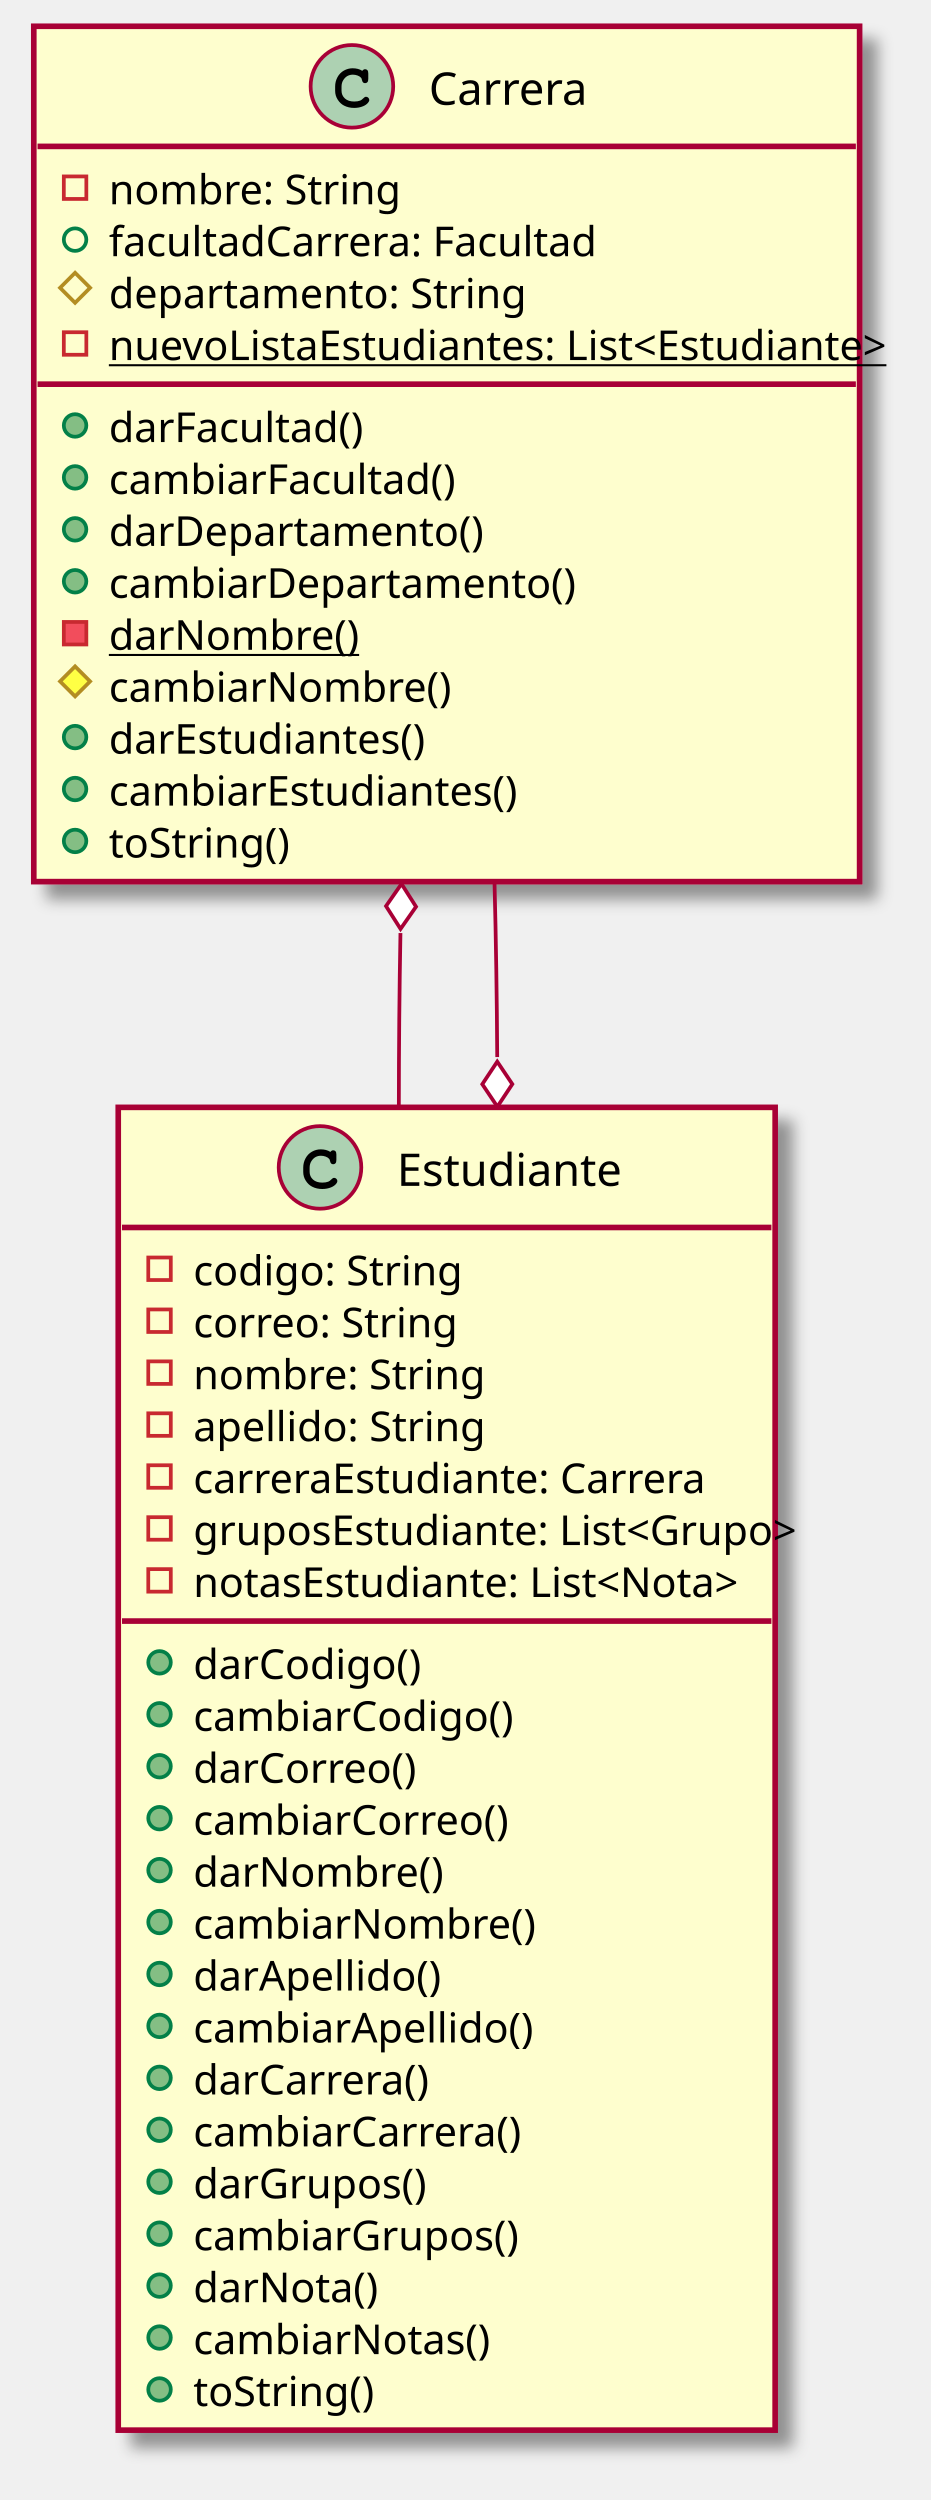
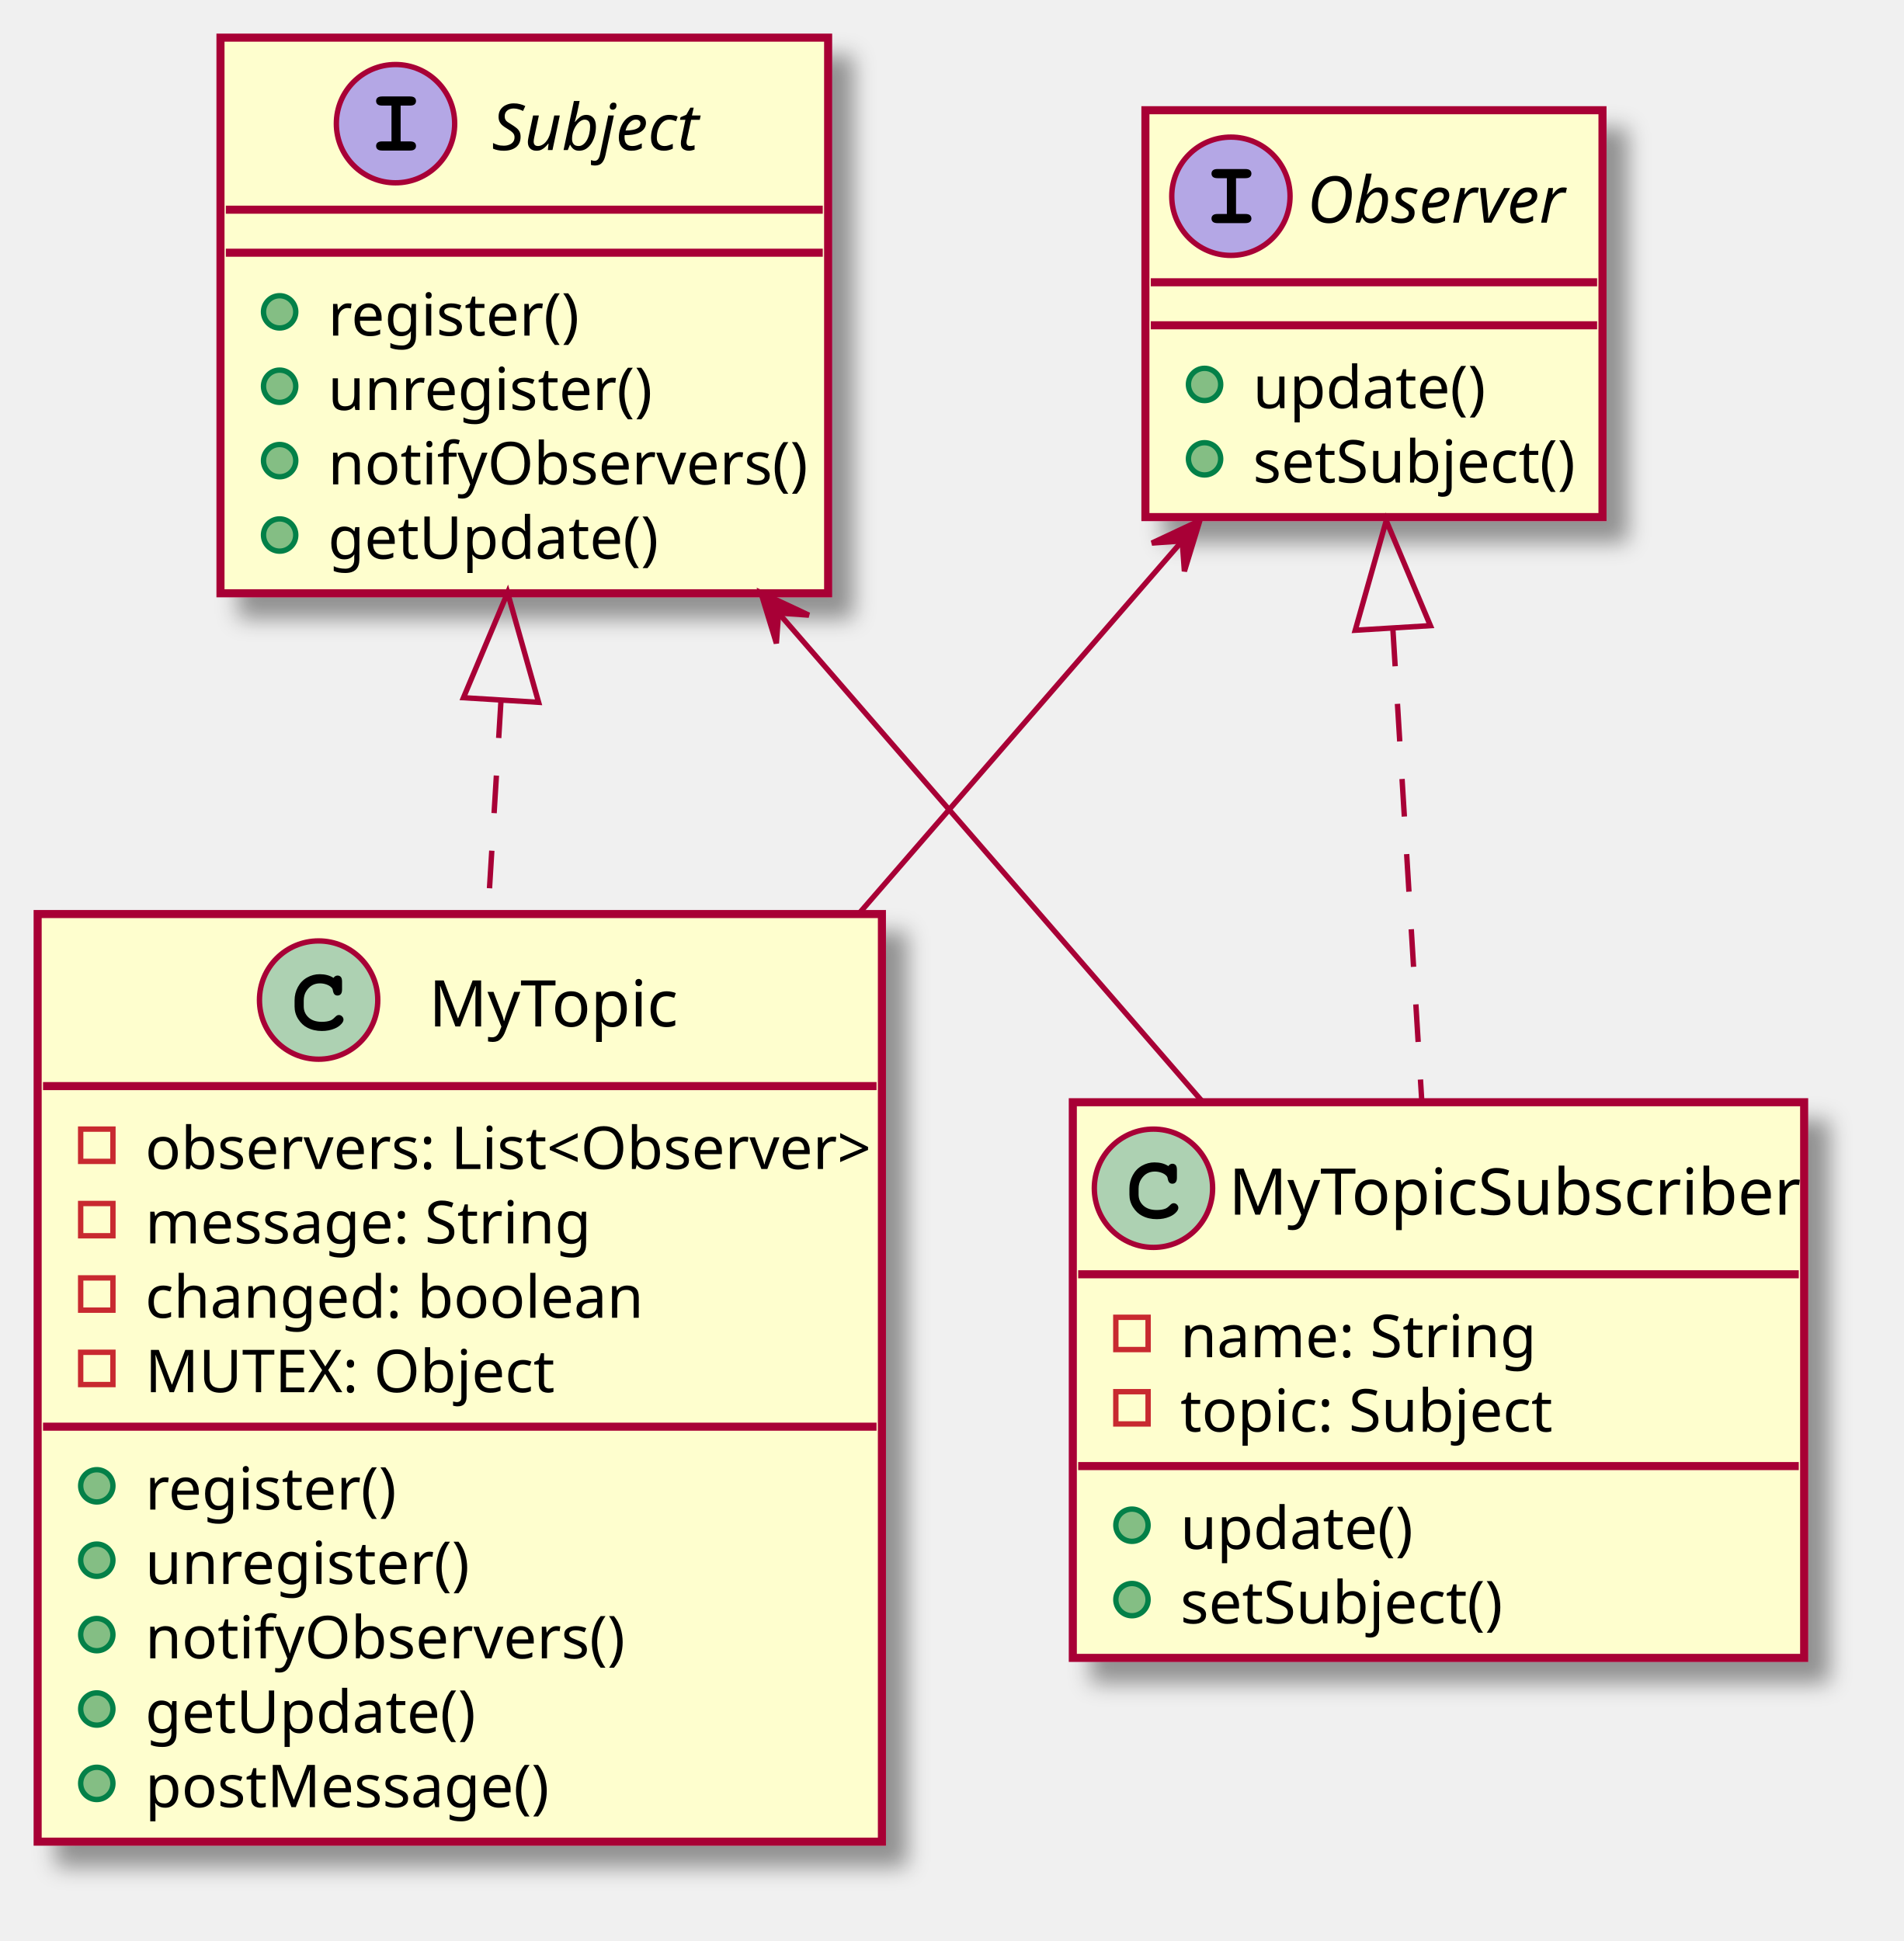
- <svg xmlns="http://www.w3.org/2000/svg" contentScriptType="application/ecmascript" contentStyleType="text/css" height="666px" preserveAspectRatio="none" style="width:248px;height:666px;" version="1.1" viewBox="0 0 248 666" width="248px" zoomAndPan="magnify">
+ <svg xmlns="http://www.w3.org/2000/svg" contentScriptType="application/ecmascript" contentStyleType="text/css" height="361px" preserveAspectRatio="none" style="width:354px;height:361px;" version="1.1" viewBox="0 0 354 361" width="354px" zoomAndPan="magnify">
  <defs>
-     <filter height="300%" id="ff8q1uyxe9fb0" width="300%" x="-1" y="-1">
+     <filter height="300%" id="f1g4t0ixekvu0d" width="300%" x="-1" y="-1">
      <feGaussianBlur result="blurOut" stdDeviation="2.0" />
      <feColorMatrix in="blurOut" result="blurOut2" type="matrix" values="0 0 0 0 0 0 0 0 0 0 0 0 0 0 0 0 0 0 .4 0" />
      <feOffset dx="4.0" dy="4.0" in="blurOut2" result="blurOut3" />
      <feBlend in="SourceGraphic" in2="blurOut3" mode="normal" />
    </filter>
  </defs>
  <g>
-     <rect fill="#FEFECE" filter="url(#ff8q1uyxe9fb0)" height="227.867" id="Carrera" style="stroke: #A80036; stroke-width: 1.5;" width="220" x="9" y="7" />
-     <ellipse cx="93.75" cy="23" fill="#ADD1B2" rx="11" ry="11" style="stroke: #A80036; stroke-width: 1.0;" />
-     <path d="M96.516,18.875 Q96.672,18.656 96.859,18.547 Q97.047,18.438 97.266,18.438 Q97.641,18.438 97.875,18.695 Q98.109,18.953 98.109,19.562 L98.109,21.016 Q98.109,21.625 97.875,21.891 Q97.641,22.156 97.266,22.156 Q96.922,22.156 96.719,21.953 Q96.516,21.766 96.406,21.25 Q96.359,20.891 96.172,20.703 Q95.844,20.328 95.234,20.109 Q94.625,19.891 94,19.891 Q93.234,19.891 92.602,20.219 Q91.969,20.547 91.477,21.297 Q90.984,22.047 90.984,23.078 L90.984,24.172 Q90.984,25.406 91.875,26.227 Q92.766,27.047 94.359,27.047 Q95.297,27.047 95.953,26.797 Q96.344,26.641 96.766,26.203 Q97.031,25.938 97.18,25.859 Q97.328,25.781 97.531,25.781 Q97.859,25.781 98.117,26.039 Q98.375,26.297 98.375,26.641 Q98.375,26.984 98.031,27.391 Q97.531,27.969 96.734,28.297 Q95.656,28.75 94.359,28.75 Q92.844,28.75 91.641,28.125 Q90.656,27.625 89.969,26.555 Q89.281,25.484 89.281,24.203 L89.281,23.047 Q89.281,21.719 89.898,20.57 Q90.516,19.422 91.609,18.805 Q92.703,18.188 93.938,18.188 Q94.672,18.188 95.32,18.352 Q95.969,18.516 96.516,18.875 Z " />
-     <text fill="#000000" font-family="sans-serif" font-size="12" lengthAdjust="spacingAndGlyphs" textLength="42" x="114.25" y="27.91">Carrera</text>
-     <line style="stroke: #A80036; stroke-width: 1.5;" x1="10" x2="228" y1="39" y2="39" />
-     <rect fill="none" height="6" style="stroke: #C82930; stroke-width: 1.0;" width="6" x="17" y="47" />
-     <text fill="#000000" font-family="sans-serif" font-size="11" lengthAdjust="spacingAndGlyphs" textLength="70" x="29" y="54.419">nombre: String</text>
-     <ellipse cx="20" cy="63.836" fill="none" rx="3" ry="3" style="stroke: #038048; stroke-width: 1.0;" />
-     <text fill="#000000" font-family="sans-serif" font-size="11" lengthAdjust="spacingAndGlyphs" textLength="123" x="29" y="68.255">facultadCarrera: Facultad</text>
-     <polygon fill="none" points="20,72.672,24,76.672,20,80.672,16,76.672" style="stroke: #B38D22; stroke-width: 1.0;" />
-     <text fill="#000000" font-family="sans-serif" font-size="11" lengthAdjust="spacingAndGlyphs" textLength="100" x="29" y="82.091">departamento: String</text>
-     <rect fill="none" height="6" style="stroke: #C82930; stroke-width: 1.0;" width="6" x="17" y="88.508" />
-     <text fill="#000000" font-family="sans-serif" font-size="11" lengthAdjust="spacingAndGlyphs" text-decoration="underline" textLength="194" x="29" y="95.927">nuevoListaEstudiantes: List&lt;Estudiante&gt;</text>
-     <line style="stroke: #A80036; stroke-width: 1.5;" x1="10" x2="228" y1="102.344" y2="102.344" />
-     <ellipse cx="20" cy="113.344" fill="#84BE84" rx="3" ry="3" style="stroke: #038048; stroke-width: 1.0;" />
-     <text fill="#000000" font-family="sans-serif" font-size="11" lengthAdjust="spacingAndGlyphs" textLength="65" x="29" y="117.763">darFacultad()</text>
-     <ellipse cx="20" cy="127.18" fill="#84BE84" rx="3" ry="3" style="stroke: #038048; stroke-width: 1.0;" />
-     <text fill="#000000" font-family="sans-serif" font-size="11" lengthAdjust="spacingAndGlyphs" textLength="87" x="29" y="131.599">cambiarFacultad()</text>
-     <ellipse cx="20" cy="141.016" fill="#84BE84" rx="3" ry="3" style="stroke: #038048; stroke-width: 1.0;" />
-     <text fill="#000000" font-family="sans-serif" font-size="11" lengthAdjust="spacingAndGlyphs" textLength="91" x="29" y="145.435">darDepartamento()</text>
-     <ellipse cx="20" cy="154.852" fill="#84BE84" rx="3" ry="3" style="stroke: #038048; stroke-width: 1.0;" />
-     <text fill="#000000" font-family="sans-serif" font-size="11" lengthAdjust="spacingAndGlyphs" textLength="113" x="29" y="159.27">cambiarDepartamento()</text>
-     <rect fill="#F24D5C" height="6" style="stroke: #C82930; stroke-width: 1.0;" width="6" x="17" y="165.688" />
-     <text fill="#000000" font-family="sans-serif" font-size="11" lengthAdjust="spacingAndGlyphs" text-decoration="underline" textLength="61" x="29" y="173.106">darNombre()</text>
-     <polygon fill="#FFFF44" points="20,177.523,24,181.523,20,185.523,16,181.523" style="stroke: #B38D22; stroke-width: 1.0;" />
-     <text fill="#000000" font-family="sans-serif" font-size="11" lengthAdjust="spacingAndGlyphs" textLength="83" x="29" y="186.942">cambiarNombre()</text>
-     <ellipse cx="20" cy="196.359" fill="#84BE84" rx="3" ry="3" style="stroke: #038048; stroke-width: 1.0;" />
-     <text fill="#000000" font-family="sans-serif" font-size="11" lengthAdjust="spacingAndGlyphs" textLength="80" x="29" y="200.778">darEstudiantes()</text>
-     <ellipse cx="20" cy="210.195" fill="#84BE84" rx="3" ry="3" style="stroke: #038048; stroke-width: 1.0;" />
-     <text fill="#000000" font-family="sans-serif" font-size="11" lengthAdjust="spacingAndGlyphs" textLength="102" x="29" y="214.614">cambiarEstudiantes()</text>
-     <ellipse cx="20" cy="224.031" fill="#84BE84" rx="3" ry="3" style="stroke: #038048; stroke-width: 1.0;" />
-     <text fill="#000000" font-family="sans-serif" font-size="11" lengthAdjust="spacingAndGlyphs" textLength="45" x="29" y="228.45">toString()</text>
-     <rect fill="#FEFECE" filter="url(#ff8q1uyxe9fb0)" height="352.391" id="Estudiante" style="stroke: #A80036; stroke-width: 1.5;" width="175" x="31.5" y="295" />
-     <ellipse cx="85.25" cy="311" fill="#ADD1B2" rx="11" ry="11" style="stroke: #A80036; stroke-width: 1.0;" />
-     <path d="M88.016,306.875 Q88.172,306.656 88.359,306.547 Q88.547,306.438 88.766,306.438 Q89.141,306.438 89.375,306.695 Q89.609,306.953 89.609,307.562 L89.609,309.016 Q89.609,309.625 89.375,309.891 Q89.141,310.156 88.766,310.156 Q88.422,310.156 88.219,309.953 Q88.016,309.766 87.906,309.25 Q87.859,308.891 87.672,308.703 Q87.344,308.328 86.734,308.109 Q86.125,307.891 85.5,307.891 Q84.734,307.891 84.102,308.219 Q83.469,308.547 82.977,309.297 Q82.484,310.047 82.484,311.078 L82.484,312.172 Q82.484,313.406 83.375,314.227 Q84.266,315.047 85.859,315.047 Q86.797,315.047 87.453,314.797 Q87.844,314.641 88.266,314.203 Q88.531,313.938 88.68,313.859 Q88.828,313.781 89.031,313.781 Q89.359,313.781 89.617,314.039 Q89.875,314.297 89.875,314.641 Q89.875,314.984 89.531,315.391 Q89.031,315.969 88.234,316.297 Q87.156,316.75 85.859,316.75 Q84.344,316.75 83.141,316.125 Q82.156,315.625 81.469,314.555 Q80.781,313.484 80.781,312.203 L80.781,311.047 Q80.781,309.719 81.398,308.57 Q82.016,307.422 83.109,306.805 Q84.203,306.188 85.438,306.188 Q86.172,306.188 86.82,306.352 Q87.469,306.516 88.016,306.875 Z " />
-     <text fill="#000000" font-family="sans-serif" font-size="12" lengthAdjust="spacingAndGlyphs" textLength="59" x="105.75" y="315.91">Estudiante</text>
-     <line style="stroke: #A80036; stroke-width: 1.5;" x1="32.5" x2="205.5" y1="327" y2="327" />
-     <rect fill="none" height="6" style="stroke: #C82930; stroke-width: 1.0;" width="6" x="39.5" y="335" />
-     <text fill="#000000" font-family="sans-serif" font-size="11" lengthAdjust="spacingAndGlyphs" textLength="66" x="51.5" y="342.419">codigo: String</text>
-     <rect fill="none" height="6" style="stroke: #C82930; stroke-width: 1.0;" width="6" x="39.5" y="348.836" />
-     <text fill="#000000" font-family="sans-serif" font-size="11" lengthAdjust="spacingAndGlyphs" textLength="66" x="51.5" y="356.255">correo: String</text>
-     <rect fill="none" height="6" style="stroke: #C82930; stroke-width: 1.0;" width="6" x="39.5" y="362.672" />
-     <text fill="#000000" font-family="sans-serif" font-size="11" lengthAdjust="spacingAndGlyphs" textLength="70" x="51.5" y="370.091">nombre: String</text>
-     <rect fill="none" height="6" style="stroke: #C82930; stroke-width: 1.0;" width="6" x="39.5" y="376.508" />
-     <text fill="#000000" font-family="sans-serif" font-size="11" lengthAdjust="spacingAndGlyphs" textLength="70" x="51.5" y="383.927">apellido: String</text>
-     <rect fill="none" height="6" style="stroke: #C82930; stroke-width: 1.0;" width="6" x="39.5" y="390.344" />
-     <text fill="#000000" font-family="sans-serif" font-size="11" lengthAdjust="spacingAndGlyphs" textLength="129" x="51.5" y="397.763">carreraEstudiante: Carrera</text>
-     <rect fill="none" height="6" style="stroke: #C82930; stroke-width: 1.0;" width="6" x="39.5" y="404.18" />
-     <text fill="#000000" font-family="sans-serif" font-size="11" lengthAdjust="spacingAndGlyphs" textLength="149" x="51.5" y="411.599">gruposEstudiante: List&lt;Grupo&gt;</text>
-     <rect fill="none" height="6" style="stroke: #C82930; stroke-width: 1.0;" width="6" x="39.5" y="418.016" />
-     <text fill="#000000" font-family="sans-serif" font-size="11" lengthAdjust="spacingAndGlyphs" textLength="134" x="51.5" y="425.435">notasEstudiante: List&lt;Nota&gt;</text>
-     <line style="stroke: #A80036; stroke-width: 1.5;" x1="32.5" x2="205.5" y1="431.852" y2="431.852" />
-     <ellipse cx="42.5" cy="442.852" fill="#84BE84" rx="3" ry="3" style="stroke: #038048; stroke-width: 1.0;" />
-     <text fill="#000000" font-family="sans-serif" font-size="11" lengthAdjust="spacingAndGlyphs" textLength="57" x="51.5" y="447.271">darCodigo()</text>
-     <ellipse cx="42.5" cy="456.688" fill="#84BE84" rx="3" ry="3" style="stroke: #038048; stroke-width: 1.0;" />
-     <text fill="#000000" font-family="sans-serif" font-size="11" lengthAdjust="spacingAndGlyphs" textLength="79" x="51.5" y="461.106">cambiarCodigo()</text>
-     <ellipse cx="42.5" cy="470.523" fill="#84BE84" rx="3" ry="3" style="stroke: #038048; stroke-width: 1.0;" />
-     <text fill="#000000" font-family="sans-serif" font-size="11" lengthAdjust="spacingAndGlyphs" textLength="57" x="51.5" y="474.942">darCorreo()</text>
-     <ellipse cx="42.5" cy="484.359" fill="#84BE84" rx="3" ry="3" style="stroke: #038048; stroke-width: 1.0;" />
-     <text fill="#000000" font-family="sans-serif" font-size="11" lengthAdjust="spacingAndGlyphs" textLength="79" x="51.5" y="488.778">cambiarCorreo()</text>
-     <ellipse cx="42.5" cy="498.195" fill="#84BE84" rx="3" ry="3" style="stroke: #038048; stroke-width: 1.0;" />
-     <text fill="#000000" font-family="sans-serif" font-size="11" lengthAdjust="spacingAndGlyphs" textLength="61" x="51.5" y="502.614">darNombre()</text>
-     <ellipse cx="42.5" cy="512.031" fill="#84BE84" rx="3" ry="3" style="stroke: #038048; stroke-width: 1.0;" />
-     <text fill="#000000" font-family="sans-serif" font-size="11" lengthAdjust="spacingAndGlyphs" textLength="83" x="51.5" y="516.45">cambiarNombre()</text>
-     <ellipse cx="42.5" cy="525.867" fill="#84BE84" rx="3" ry="3" style="stroke: #038048; stroke-width: 1.0;" />
-     <text fill="#000000" font-family="sans-serif" font-size="11" lengthAdjust="spacingAndGlyphs" textLength="62" x="51.5" y="530.286">darApellido()</text>
-     <ellipse cx="42.5" cy="539.703" fill="#84BE84" rx="3" ry="3" style="stroke: #038048; stroke-width: 1.0;" />
-     <text fill="#000000" font-family="sans-serif" font-size="11" lengthAdjust="spacingAndGlyphs" textLength="84" x="51.5" y="544.122">cambiarApellido()</text>
-     <ellipse cx="42.5" cy="553.539" fill="#84BE84" rx="3" ry="3" style="stroke: #038048; stroke-width: 1.0;" />
-     <text fill="#000000" font-family="sans-serif" font-size="11" lengthAdjust="spacingAndGlyphs" textLength="61" x="51.5" y="557.958">darCarrera()</text>
-     <ellipse cx="42.5" cy="567.375" fill="#84BE84" rx="3" ry="3" style="stroke: #038048; stroke-width: 1.0;" />
-     <text fill="#000000" font-family="sans-serif" font-size="11" lengthAdjust="spacingAndGlyphs" textLength="83" x="51.5" y="571.794">cambiarCarrera()</text>
-     <ellipse cx="42.5" cy="581.211" fill="#84BE84" rx="3" ry="3" style="stroke: #038048; stroke-width: 1.0;" />
-     <text fill="#000000" font-family="sans-serif" font-size="11" lengthAdjust="spacingAndGlyphs" textLength="60" x="51.5" y="585.63">darGrupos()</text>
-     <ellipse cx="42.5" cy="595.047" fill="#84BE84" rx="3" ry="3" style="stroke: #038048; stroke-width: 1.0;" />
-     <text fill="#000000" font-family="sans-serif" font-size="11" lengthAdjust="spacingAndGlyphs" textLength="82" x="51.5" y="599.466">cambiarGrupos()</text>
-     <ellipse cx="42.5" cy="608.883" fill="#84BE84" rx="3" ry="3" style="stroke: #038048; stroke-width: 1.0;" />
-     <text fill="#000000" font-family="sans-serif" font-size="11" lengthAdjust="spacingAndGlyphs" textLength="46" x="51.5" y="613.302">darNota()</text>
-     <ellipse cx="42.5" cy="622.719" fill="#84BE84" rx="3" ry="3" style="stroke: #038048; stroke-width: 1.0;" />
-     <text fill="#000000" font-family="sans-serif" font-size="11" lengthAdjust="spacingAndGlyphs" textLength="74" x="51.5" y="627.138">cambiarNotas()</text>
-     <ellipse cx="42.5" cy="636.555" fill="#84BE84" rx="3" ry="3" style="stroke: #038048; stroke-width: 1.0;" />
-     <text fill="#000000" font-family="sans-serif" font-size="11" lengthAdjust="spacingAndGlyphs" textLength="45" x="51.5" y="640.974">toString()</text>
-     <path d="M106.681,248.566 C106.401,263.638 106.257,279.223 106.25,294.821 " fill="none" id="Carrera&lt;-Estudiante" style="stroke: #A80036; stroke-width: 1.0;" />
-     <polygon fill="#FFFFFF" points="106.962,235.467,102.834,241.38,106.705,247.464,110.833,241.551,106.962,235.467" style="stroke: #A80036; stroke-width: 1.0;" />
-     <path d="M132.459,281.601 C132.369,265.893 132.131,250.343 131.746,235.467 " fill="none" id="Estudiante&lt;-Carrera" style="stroke: #A80036; stroke-width: 1.0;" />
-     <polygon fill="#FFFFFF" points="132.5,294.821,136.482,288.809,132.463,282.821,128.482,288.833,132.5,294.821" style="stroke: #A80036; stroke-width: 1.0;" />
+     <rect fill="#FEFECE" filter="url(#f1g4t0ixekvu0d)" height="103.344" id="Subject" style="stroke: #A80036; stroke-width: 1.5;" width="113" x="41" y="7" />
+     <ellipse cx="73.55" cy="23" fill="#B4A7E5" rx="11" ry="11" style="stroke: #A80036; stroke-width: 1.0;" />
+     <path d="M74.503,19.641 L74.503,26.297 L76.222,26.297 Q76.831,26.297 77.097,26.531 Q77.362,26.766 77.362,27.156 Q77.362,27.531 77.097,27.766 Q76.831,28 76.222,28 L71.081,28 Q70.472,28 70.206,27.766 Q69.941,27.531 69.941,27.141 Q69.941,26.766 70.206,26.531 Q70.472,26.297 71.081,26.297 L72.8,26.297 L72.8,19.641 L71.081,19.641 Q70.472,19.641 70.206,19.406 Q69.941,19.172 69.941,18.781 Q69.941,18.406 70.206,18.172 Q70.472,17.938 71.081,17.938 L76.222,17.938 Q76.831,17.938 77.097,18.172 Q77.362,18.406 77.362,18.781 Q77.362,19.172 77.097,19.406 Q76.831,19.641 76.222,19.641 L74.503,19.641 Z " />
+     <text fill="#000000" font-family="sans-serif" font-size="12" font-style="italic" lengthAdjust="spacingAndGlyphs" textLength="42" x="91.45" y="27.91">Subject</text>
+     <line style="stroke: #A80036; stroke-width: 1.5;" x1="42" x2="153" y1="39" y2="39" />
+     <line style="stroke: #A80036; stroke-width: 1.5;" x1="42" x2="153" y1="47" y2="47" />
+     <ellipse cx="52" cy="58" fill="#84BE84" rx="3" ry="3" style="stroke: #038048; stroke-width: 1.0;" />
+     <text fill="#000000" font-family="sans-serif" font-size="11" lengthAdjust="spacingAndGlyphs" textLength="45" x="61" y="62.419">register()</text>
+     <ellipse cx="52" cy="71.836" fill="#84BE84" rx="3" ry="3" style="stroke: #038048; stroke-width: 1.0;" />
+     <text fill="#000000" font-family="sans-serif" font-size="11" lengthAdjust="spacingAndGlyphs" textLength="57" x="61" y="76.255">unregister()</text>
+     <ellipse cx="52" cy="85.672" fill="#84BE84" rx="3" ry="3" style="stroke: #038048; stroke-width: 1.0;" />
+     <text fill="#000000" font-family="sans-serif" font-size="11" lengthAdjust="spacingAndGlyphs" textLength="87" x="61" y="90.091">notifyObservers()</text>
+     <ellipse cx="52" cy="99.508" fill="#84BE84" rx="3" ry="3" style="stroke: #038048; stroke-width: 1.0;" />
+     <text fill="#000000" font-family="sans-serif" font-size="11" lengthAdjust="spacingAndGlyphs" textLength="57" x="61" y="103.927">getUpdate()</text>
+     <rect fill="#FEFECE" filter="url(#f1g4t0ixekvu0d)" height="75.672" id="Observer" style="stroke: #A80036; stroke-width: 1.5;" width="85" x="213" y="20.5" />
+     <ellipse cx="228.9" cy="36.5" fill="#B4A7E5" rx="11" ry="11" style="stroke: #A80036; stroke-width: 1.0;" />
+     <path d="M229.853,33.141 L229.853,39.797 L231.572,39.797 Q232.181,39.797 232.447,40.031 Q232.713,40.266 232.713,40.656 Q232.713,41.031 232.447,41.266 Q232.181,41.5 231.572,41.5 L226.431,41.5 Q225.822,41.5 225.556,41.266 Q225.291,41.031 225.291,40.641 Q225.291,40.266 225.556,40.031 Q225.822,39.797 226.431,39.797 L228.15,39.797 L228.15,33.141 L226.431,33.141 Q225.822,33.141 225.556,32.906 Q225.291,32.672 225.291,32.281 Q225.291,31.906 225.556,31.672 Q225.822,31.438 226.431,31.438 L231.572,31.438 Q232.181,31.438 232.447,31.672 Q232.713,31.906 232.713,32.281 Q232.713,32.672 232.447,32.906 Q232.181,33.141 231.572,33.141 L229.853,33.141 Z " />
+     <text fill="#000000" font-family="sans-serif" font-size="12" font-style="italic" lengthAdjust="spacingAndGlyphs" textLength="51" x="243.1" y="41.41">Observer</text>
+     <line style="stroke: #A80036; stroke-width: 1.5;" x1="214" x2="297" y1="52.5" y2="52.5" />
+     <line style="stroke: #A80036; stroke-width: 1.5;" x1="214" x2="297" y1="60.5" y2="60.5" />
+     <ellipse cx="224" cy="71.5" fill="#84BE84" rx="3" ry="3" style="stroke: #038048; stroke-width: 1.0;" />
+     <text fill="#000000" font-family="sans-serif" font-size="11" lengthAdjust="spacingAndGlyphs" textLength="41" x="233" y="75.919">update()</text>
+     <ellipse cx="224" cy="85.336" fill="#84BE84" rx="3" ry="3" style="stroke: #038048; stroke-width: 1.0;" />
+     <text fill="#000000" font-family="sans-serif" font-size="11" lengthAdjust="spacingAndGlyphs" textLength="59" x="233" y="89.755">setSubject()</text>
+     <rect fill="#FEFECE" filter="url(#f1g4t0ixekvu0d)" height="172.523" id="MyTopic" style="stroke: #A80036; stroke-width: 1.5;" width="157" x="7" y="170" />
+     <ellipse cx="59.25" cy="186" fill="#ADD1B2" rx="11" ry="11" style="stroke: #A80036; stroke-width: 1.0;" />
+     <path d="M62.016,181.875 Q62.172,181.656 62.359,181.547 Q62.547,181.438 62.766,181.438 Q63.141,181.438 63.375,181.695 Q63.609,181.953 63.609,182.562 L63.609,184.016 Q63.609,184.625 63.375,184.891 Q63.141,185.156 62.766,185.156 Q62.422,185.156 62.219,184.953 Q62.016,184.766 61.906,184.25 Q61.859,183.891 61.672,183.703 Q61.344,183.328 60.734,183.109 Q60.125,182.891 59.5,182.891 Q58.734,182.891 58.102,183.219 Q57.469,183.547 56.977,184.297 Q56.484,185.047 56.484,186.078 L56.484,187.172 Q56.484,188.406 57.375,189.227 Q58.266,190.047 59.859,190.047 Q60.797,190.047 61.453,189.797 Q61.844,189.641 62.266,189.203 Q62.531,188.938 62.68,188.859 Q62.828,188.781 63.031,188.781 Q63.359,188.781 63.617,189.039 Q63.875,189.297 63.875,189.641 Q63.875,189.984 63.531,190.391 Q63.031,190.969 62.234,191.297 Q61.156,191.75 59.859,191.75 Q58.344,191.75 57.141,191.125 Q56.156,190.625 55.469,189.555 Q54.781,188.484 54.781,187.203 L54.781,186.047 Q54.781,184.719 55.398,183.57 Q56.016,182.422 57.109,181.805 Q58.203,181.188 59.438,181.188 Q60.172,181.188 60.82,181.352 Q61.469,181.516 62.016,181.875 Z " />
+     <text fill="#000000" font-family="sans-serif" font-size="12" lengthAdjust="spacingAndGlyphs" textLength="44" x="79.75" y="190.91">MyTopic</text>
+     <line style="stroke: #A80036; stroke-width: 1.5;" x1="8" x2="163" y1="202" y2="202" />
+     <rect fill="none" height="6" style="stroke: #C82930; stroke-width: 1.0;" width="6" x="15" y="210" />
+     <text fill="#000000" font-family="sans-serif" font-size="11" lengthAdjust="spacingAndGlyphs" textLength="131" x="27" y="217.419">observers: List&lt;Observer&gt;</text>
+     <rect fill="none" height="6" style="stroke: #C82930; stroke-width: 1.0;" width="6" x="15" y="223.836" />
+     <text fill="#000000" font-family="sans-serif" font-size="11" lengthAdjust="spacingAndGlyphs" textLength="78" x="27" y="231.255">message: String</text>
+     <rect fill="none" height="6" style="stroke: #C82930; stroke-width: 1.0;" width="6" x="15" y="237.672" />
+     <text fill="#000000" font-family="sans-serif" font-size="11" lengthAdjust="spacingAndGlyphs" textLength="86" x="27" y="245.091">changed: boolean</text>
+     <rect fill="none" height="6" style="stroke: #C82930; stroke-width: 1.0;" width="6" x="15" y="251.508" />
+     <text fill="#000000" font-family="sans-serif" font-size="11" lengthAdjust="spacingAndGlyphs" textLength="71" x="27" y="258.927">MUTEX: Object</text>
+     <line style="stroke: #A80036; stroke-width: 1.5;" x1="8" x2="163" y1="265.344" y2="265.344" />
+     <ellipse cx="18" cy="276.344" fill="#84BE84" rx="3" ry="3" style="stroke: #038048; stroke-width: 1.0;" />
+     <text fill="#000000" font-family="sans-serif" font-size="11" lengthAdjust="spacingAndGlyphs" textLength="45" x="27" y="280.763">register()</text>
+     <ellipse cx="18" cy="290.18" fill="#84BE84" rx="3" ry="3" style="stroke: #038048; stroke-width: 1.0;" />
+     <text fill="#000000" font-family="sans-serif" font-size="11" lengthAdjust="spacingAndGlyphs" textLength="57" x="27" y="294.599">unregister()</text>
+     <ellipse cx="18" cy="304.016" fill="#84BE84" rx="3" ry="3" style="stroke: #038048; stroke-width: 1.0;" />
+     <text fill="#000000" font-family="sans-serif" font-size="11" lengthAdjust="spacingAndGlyphs" textLength="87" x="27" y="308.435">notifyObservers()</text>
+     <ellipse cx="18" cy="317.852" fill="#84BE84" rx="3" ry="3" style="stroke: #038048; stroke-width: 1.0;" />
+     <text fill="#000000" font-family="sans-serif" font-size="11" lengthAdjust="spacingAndGlyphs" textLength="57" x="27" y="322.271">getUpdate()</text>
+     <ellipse cx="18" cy="331.688" fill="#84BE84" rx="3" ry="3" style="stroke: #038048; stroke-width: 1.0;" />
+     <text fill="#000000" font-family="sans-serif" font-size="11" lengthAdjust="spacingAndGlyphs" textLength="73" x="27" y="336.106">postMessage()</text>
+     <rect fill="#FEFECE" filter="url(#f1g4t0ixekvu0d)" height="103.344" id="MyTopicSubscriber" style="stroke: #A80036; stroke-width: 1.5;" width="136" x="199.5" y="205" />
+     <ellipse cx="214.5" cy="221" fill="#ADD1B2" rx="11" ry="11" style="stroke: #A80036; stroke-width: 1.0;" />
+     <path d="M217.266,216.875 Q217.422,216.656 217.609,216.547 Q217.797,216.438 218.016,216.438 Q218.391,216.438 218.625,216.695 Q218.859,216.953 218.859,217.562 L218.859,219.016 Q218.859,219.625 218.625,219.891 Q218.391,220.156 218.016,220.156 Q217.672,220.156 217.469,219.953 Q217.266,219.766 217.156,219.25 Q217.109,218.891 216.922,218.703 Q216.594,218.328 215.984,218.109 Q215.375,217.891 214.75,217.891 Q213.984,217.891 213.352,218.219 Q212.719,218.547 212.227,219.297 Q211.734,220.047 211.734,221.078 L211.734,222.172 Q211.734,223.406 212.625,224.227 Q213.516,225.047 215.109,225.047 Q216.047,225.047 216.703,224.797 Q217.094,224.641 217.516,224.203 Q217.781,223.938 217.93,223.859 Q218.078,223.781 218.281,223.781 Q218.609,223.781 218.867,224.039 Q219.125,224.297 219.125,224.641 Q219.125,224.984 218.781,225.391 Q218.281,225.969 217.484,226.297 Q216.406,226.75 215.109,226.75 Q213.594,226.75 212.391,226.125 Q211.406,225.625 210.719,224.555 Q210.031,223.484 210.031,222.203 L210.031,221.047 Q210.031,219.719 210.648,218.57 Q211.266,217.422 212.359,216.805 Q213.453,216.188 214.688,216.188 Q215.422,216.188 216.07,216.352 Q216.719,216.516 217.266,216.875 Z " />
+     <text fill="#000000" font-family="sans-serif" font-size="12" lengthAdjust="spacingAndGlyphs" textLength="104" x="228.5" y="225.91">MyTopicSubscriber</text>
+     <line style="stroke: #A80036; stroke-width: 1.5;" x1="200.5" x2="334.5" y1="237" y2="237" />
+     <rect fill="none" height="6" style="stroke: #C82930; stroke-width: 1.0;" width="6" x="207.5" y="245" />
+     <text fill="#000000" font-family="sans-serif" font-size="11" lengthAdjust="spacingAndGlyphs" textLength="60" x="219.5" y="252.419">name: String</text>
+     <rect fill="none" height="6" style="stroke: #C82930; stroke-width: 1.0;" width="6" x="207.5" y="258.836" />
+     <text fill="#000000" font-family="sans-serif" font-size="11" lengthAdjust="spacingAndGlyphs" textLength="65" x="219.5" y="266.255">topic: Subject</text>
+     <line style="stroke: #A80036; stroke-width: 1.5;" x1="200.5" x2="334.5" y1="272.672" y2="272.672" />
+     <ellipse cx="210.5" cy="283.672" fill="#84BE84" rx="3" ry="3" style="stroke: #038048; stroke-width: 1.0;" />
+     <text fill="#000000" font-family="sans-serif" font-size="11" lengthAdjust="spacingAndGlyphs" textLength="41" x="219.5" y="288.091">update()</text>
+     <ellipse cx="210.5" cy="297.508" fill="#84BE84" rx="3" ry="3" style="stroke: #038048; stroke-width: 1.0;" />
+     <text fill="#000000" font-family="sans-serif" font-size="11" lengthAdjust="spacingAndGlyphs" textLength="59" x="219.5" y="301.927">setSubject()</text>
+     <path d="M144.794,114.027 C169.492,142.502 199.517,177.119 223.684,204.983 " fill="none" id="Subject&lt;-MyTopicSubscriber" style="stroke: #A80036; stroke-width: 1.0;" />
+     <polygon fill="#A80036" points="141.5,110.23,144.377,119.649,144.777,114.007,150.419,114.407,141.5,110.23" style="stroke: #A80036; stroke-width: 1.0;" />
+     <path d="M259.016,116.932 C260.724,144.832 262.759,178.059 264.407,204.981 " fill="none" id="Observer&lt;-MyTopicSubscriber" style="stroke: #A80036; stroke-width: 1.0; stroke-dasharray: 7.0,7.0;" />
+     <polygon fill="none" points="252.021,117.218,257.785,96.827,265.995,116.362,252.021,117.218" style="stroke: #A80036; stroke-width: 1.0;" />
+     <path d="M219.687,100.79 C202.212,120.938 180.507,145.963 159.683,169.971 " fill="none" id="Observer&lt;-MyTopic" style="stroke: #A80036; stroke-width: 1.0;" />
+     <polygon fill="#A80036" points="223.124,96.827,214.206,101.005,219.848,100.604,220.249,106.247,223.124,96.827" style="stroke: #A80036; stroke-width: 1.0;" />
+     <path d="M93.167,130.271 C92.385,143.051 91.561,156.502 90.756,169.656 " fill="none" id="Subject&lt;-MyTopic" style="stroke: #A80036; stroke-width: 1.0; stroke-dasharray: 7.0,7.0;" />
+     <polygon fill="none" points="86.185,129.765,94.394,110.23,100.159,130.62,86.185,129.765" style="stroke: #A80036; stroke-width: 1.0;" />
  </g>
</svg>
